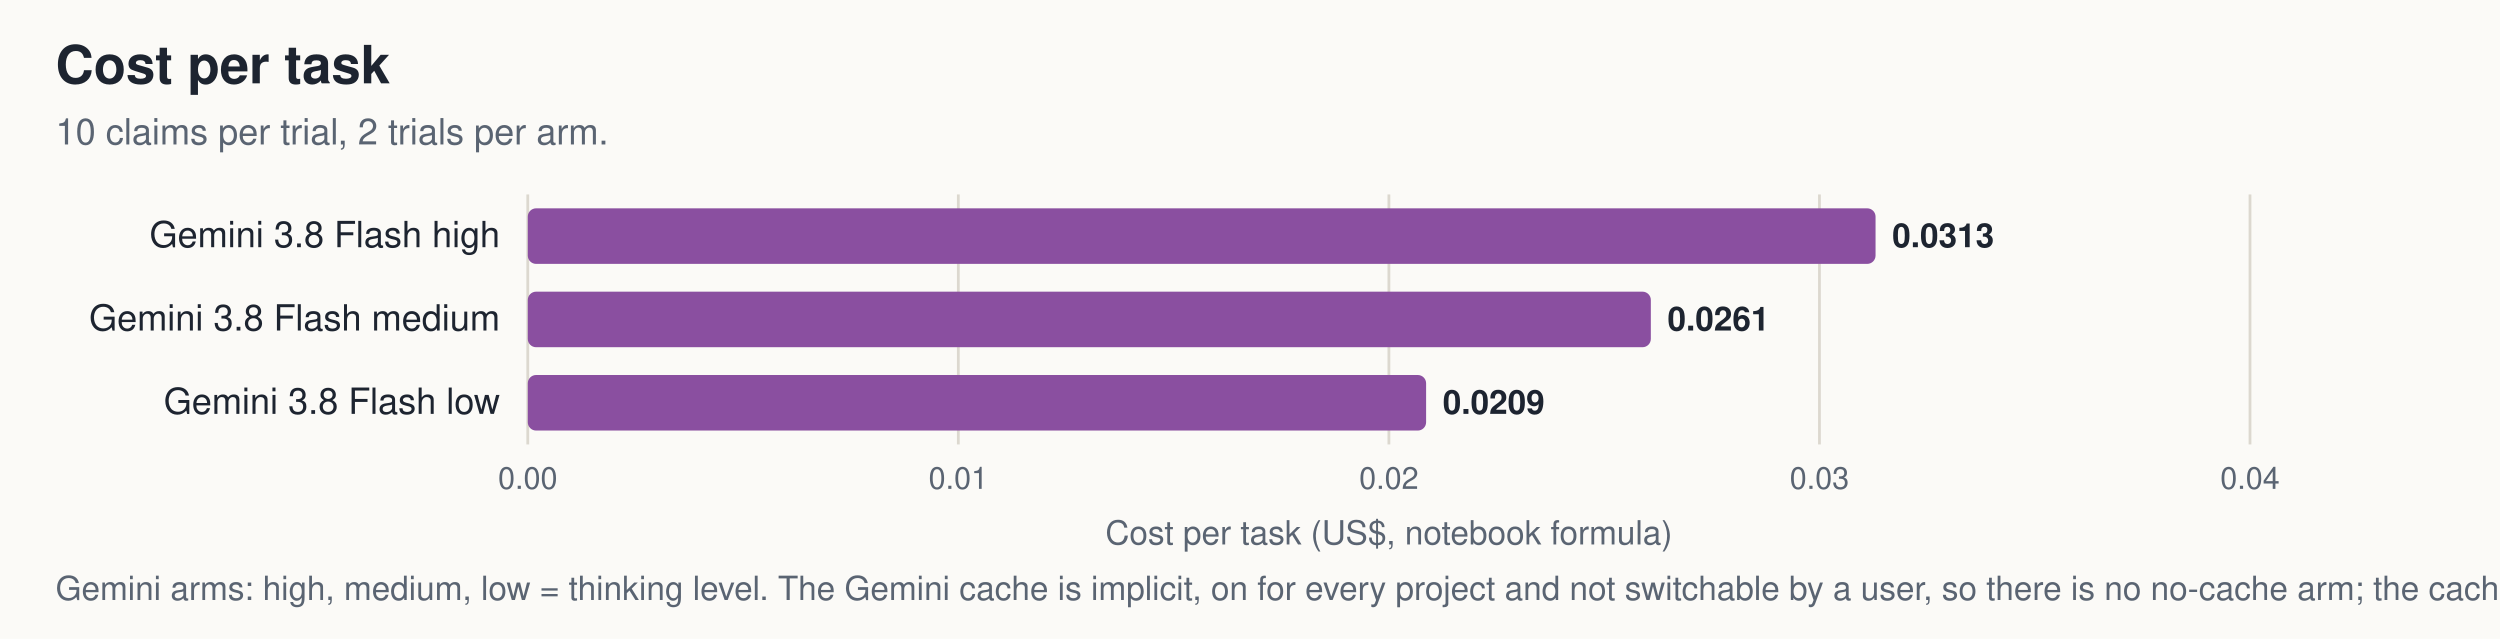
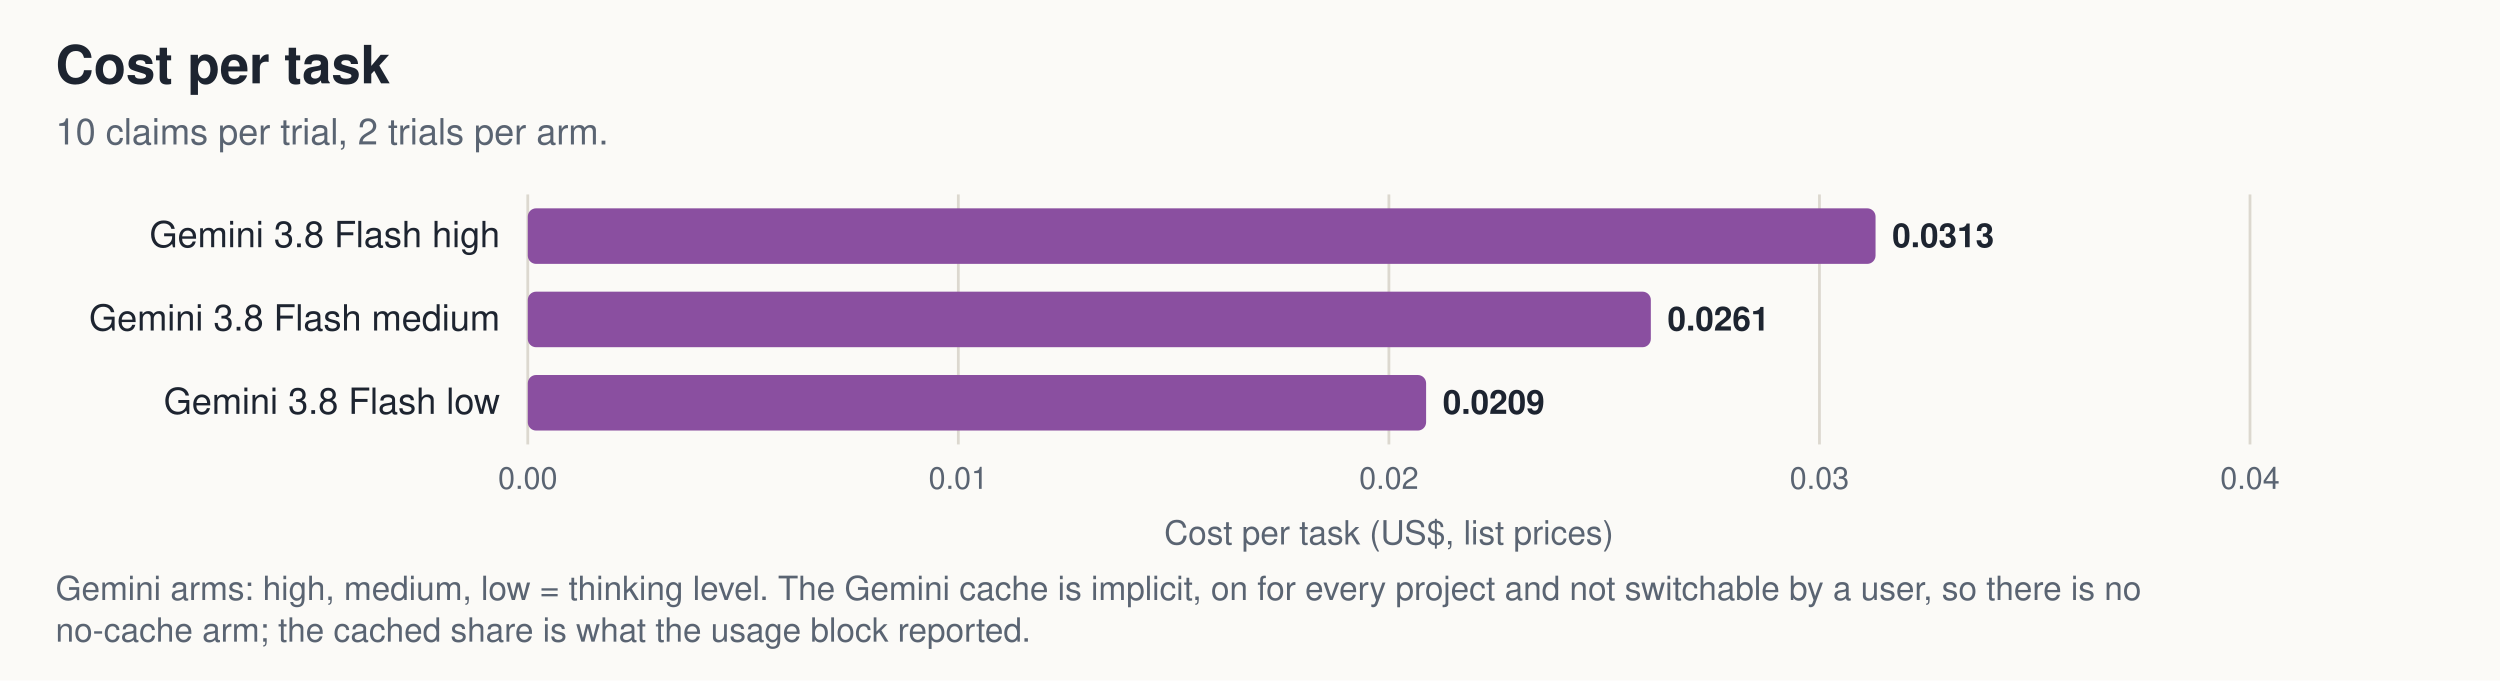
- <svg xmlns="http://www.w3.org/2000/svg" viewBox="0 0 900 230" width="900" height="230" role="img" aria-label="Cost per task">
-   <rect width="900" height="230" fill="#fbfaf7" />
+ <svg xmlns="http://www.w3.org/2000/svg" viewBox="0 0 900 245" width="900" height="245" role="img" aria-label="Cost per task">
+   <rect width="900" height="245" fill="#fbfaf7" />
  <g font-family="system-ui, -apple-system, Helvetica, Arial, sans-serif" fill="#1d2430">
    <text x="20" y="30" font-size="19" font-weight="700">Cost per task</text>
    <text x="20" y="52" font-size="13" fill="#5a6472">10 claims per trial, 2 trials per arm.</text>
    <line x1="190.0" y1="70" x2="190.0" y2="160" stroke="#dcd8cf" stroke-width="1" />
    <text x="190.0" y="176" font-size="11" text-anchor="middle" fill="#5a6472">0.00</text>
    <line x1="345.0" y1="70" x2="345.0" y2="160" stroke="#dcd8cf" stroke-width="1" />
    <text x="345.0" y="176" font-size="11" text-anchor="middle" fill="#5a6472">0.01</text>
    <line x1="500.0" y1="70" x2="500.0" y2="160" stroke="#dcd8cf" stroke-width="1" />
    <text x="500.0" y="176" font-size="11" text-anchor="middle" fill="#5a6472">0.02</text>
    <line x1="655.0" y1="70" x2="655.0" y2="160" stroke="#dcd8cf" stroke-width="1" />
    <text x="655.0" y="176" font-size="11" text-anchor="middle" fill="#5a6472">0.03</text>
    <line x1="810.0" y1="70" x2="810.0" y2="160" stroke="#dcd8cf" stroke-width="1" />
    <text x="810.0" y="176" font-size="11" text-anchor="middle" fill="#5a6472">0.04</text>
-     <text x="500.0" y="196" font-size="12" text-anchor="middle" fill="#5a6472">Cost per task (US$, notebook formula)</text>
+     <text x="500.0" y="196" font-size="12" text-anchor="middle" fill="#5a6472">Cost per task (US$, list prices)</text>
    <text x="180" y="89" font-size="13" text-anchor="end">Gemini 3.8 Flash high</text>
    <rect x="190" y="75" width="485.2" height="20" rx="3" fill="#8a4fa0" />
    <text x="681.2" y="89" font-size="12" font-weight="600">0.0313</text>
    <text x="180" y="119" font-size="13" text-anchor="end">Gemini 3.8 Flash medium</text>
    <rect x="190" y="105" width="404.3" height="20" rx="3" fill="#8a4fa0" />
    <text x="600.3" y="119" font-size="12" font-weight="600">0.0261</text>
    <text x="180" y="149" font-size="13" text-anchor="end">Gemini 3.8 Flash low</text>
    <rect x="190" y="135" width="323.4" height="20" rx="3" fill="#8a4fa0" />
    <text x="519.4" y="149" font-size="12" font-weight="600">0.0209</text>
-     <text x="20" y="216" font-size="12" fill="#5a6472">Gemini arms: high, medium, low = thinking level. The Gemini cache is implicit, on for every project and not switchable by a user, so there is no no-cache arm; the cached share is what the usage block reported.</text>
+     <text x="20" y="216" font-size="12" fill="#5a6472">Gemini arms: high, medium, low = thinking level. The Gemini cache is implicit, on for every project and not switchable by a user, so there is no</text>
+     <text x="20" y="231" font-size="12" fill="#5a6472">no-cache arm; the cached share is what the usage block reported.</text>
  </g>
</svg>
